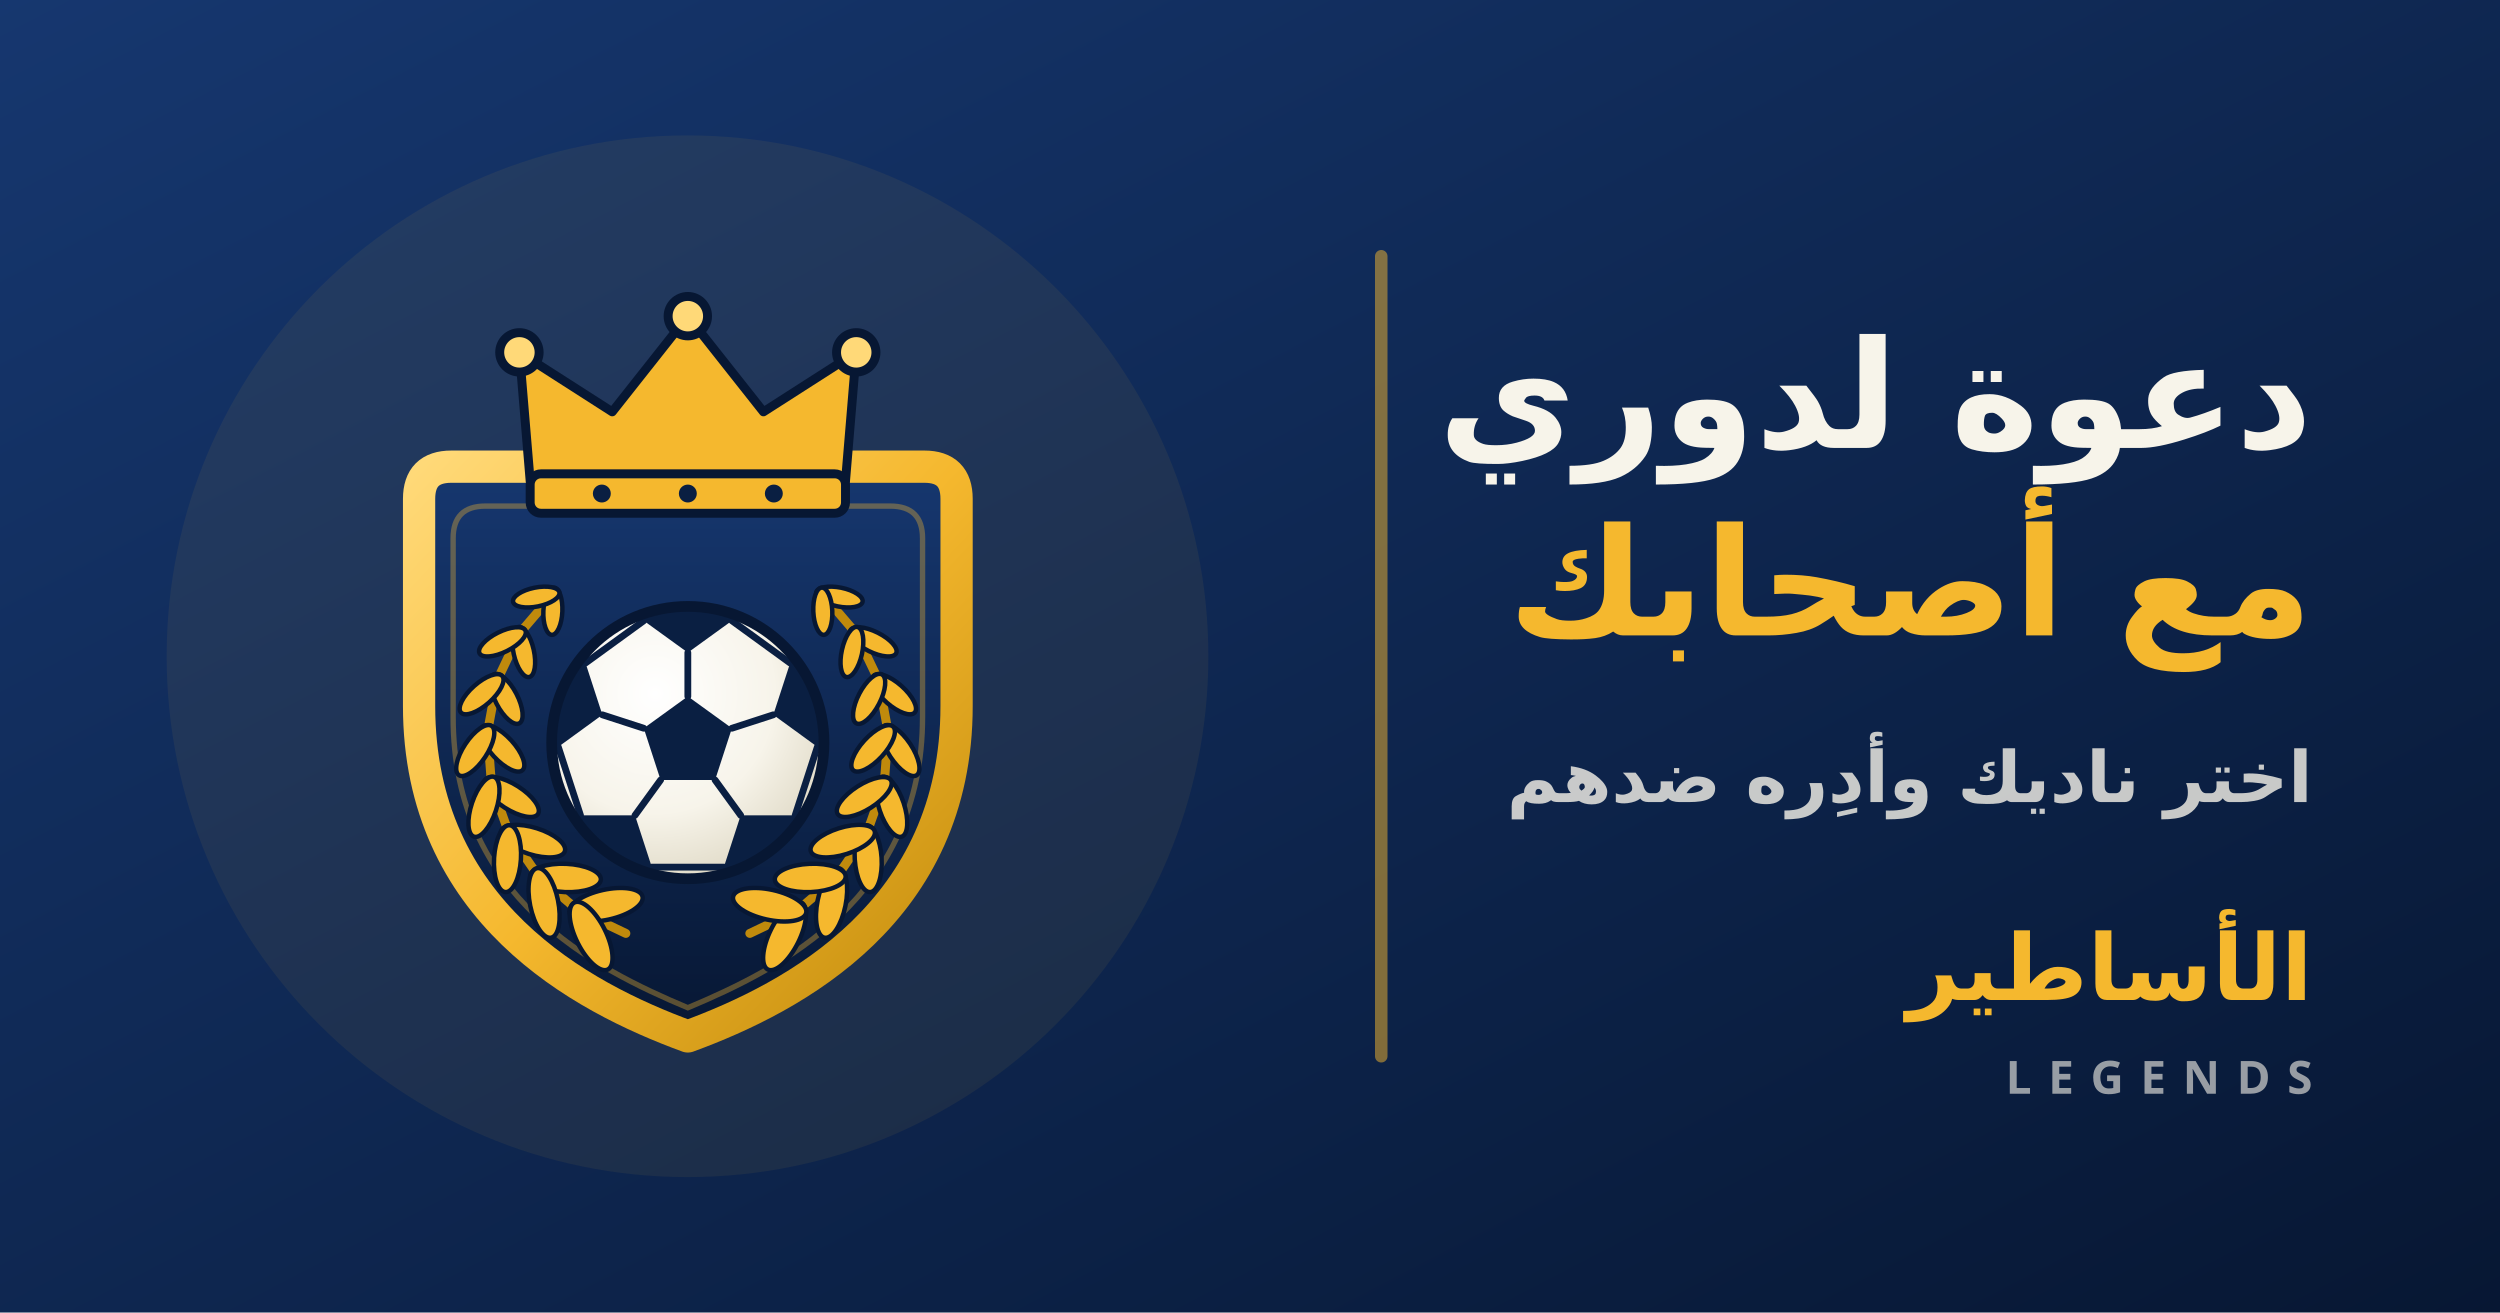
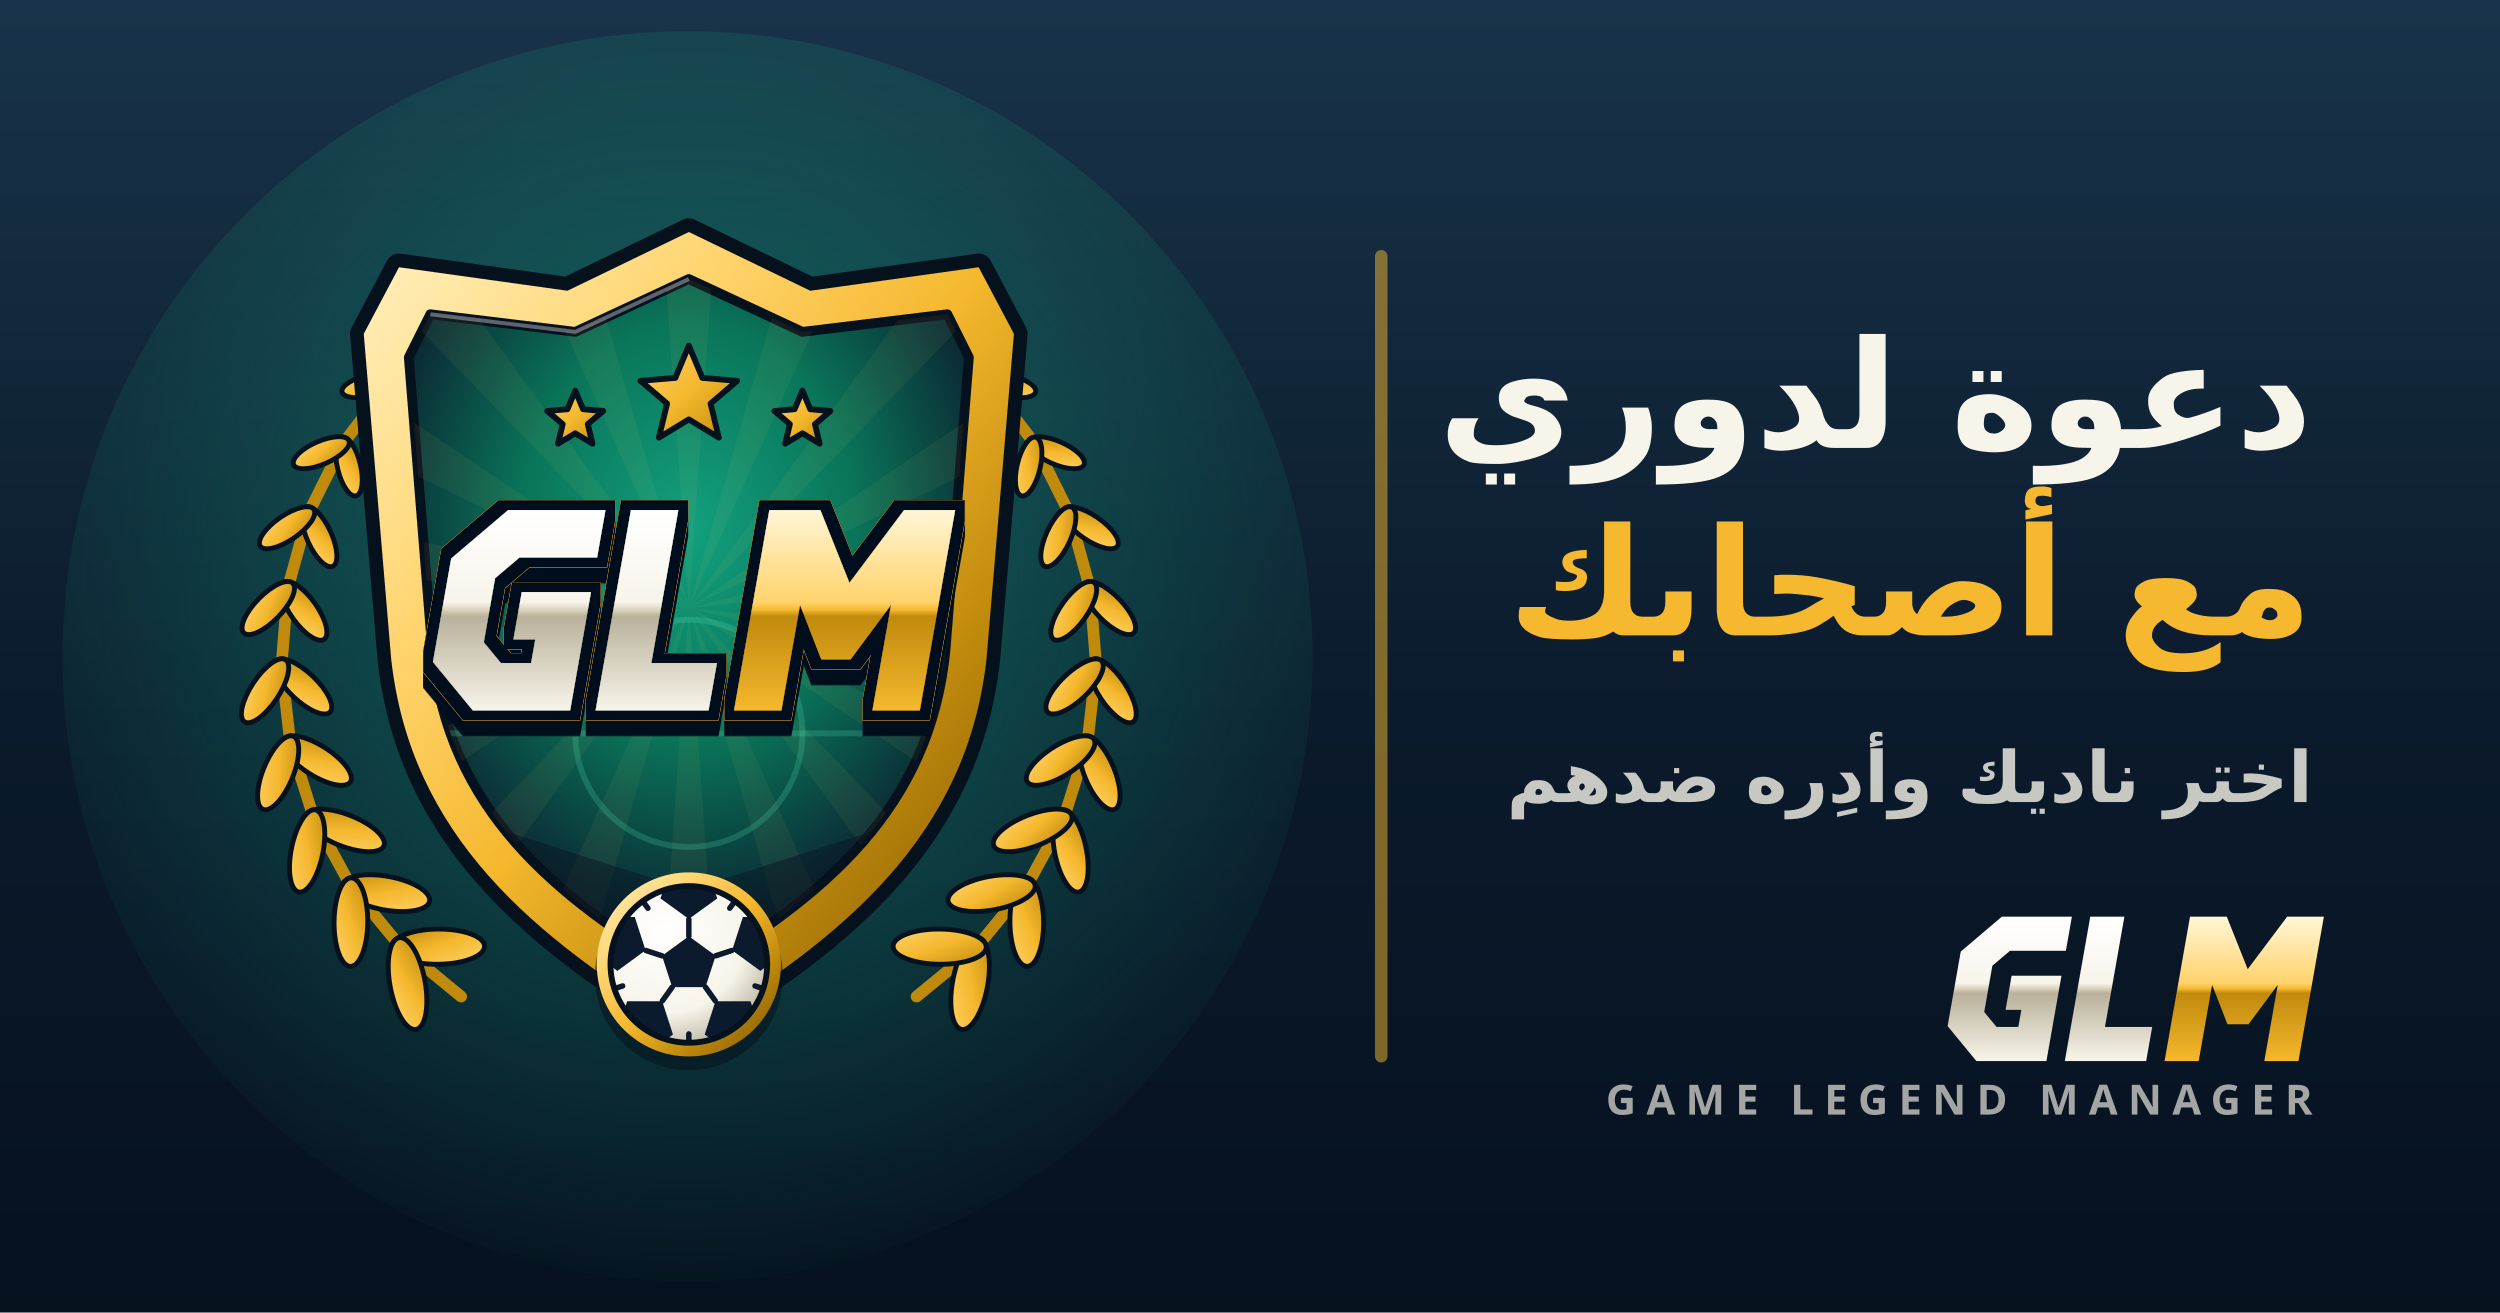
<svg xmlns="http://www.w3.org/2000/svg" viewBox="0 0 1200 630" width="1200" height="630">
  <defs>
-     <linearGradient id="shieldFill" x1="0" y1="0" x2="0" y2="1">
-       <stop offset="0" stop-color="#16376F" />
-       <stop offset="1" stop-color="#071733" />
+     <linearGradient id="inkFill" x1="0" y1="0" x2="0" y2="1">
+       <stop offset="0" stop-color="#183349" />
+       <stop offset=".55" stop-color="#0B1A2C" />
+       <stop offset="1" stop-color="#06111E" />
    </linearGradient>
-     <linearGradient id="rim" x1="0" y1="0" x2="1" y2="1">
-       <stop offset="0" stop-color="#FFD978" />
+     <linearGradient id="gold" x1="0" y1="0" x2="1" y2="1">
+       <stop offset="0" stop-color="#FFD36B" />
      <stop offset=".5" stop-color="#F5B82E" />
      <stop offset="1" stop-color="#C08A0C" />
    </linearGradient>
-     <radialGradient id="ballFill" cx=".38" cy=".32" r=".8">
+     <linearGradient id="rimMetal" x1="0" y1="0" x2="1" y2="1">
+       <stop offset="0" stop-color="#FFF1C2" />
+       <stop offset=".3" stop-color="#FFD36B" />
+       <stop offset=".5" stop-color="#F5B82E" />
+       <stop offset=".72" stop-color="#C08A0C" />
+       <stop offset="1" stop-color="#7A5206" />
+     </linearGradient>
+     <linearGradient id="metal" gradientUnits="userSpaceOnUse" x1="0" y1="0" x2="0" y2="110">
+       <stop offset="0" stop-color="#FFF6D6" />
+       <stop offset=".46" stop-color="#FFD36B" />
+       <stop offset=".5" stop-color="#F5B82E" />
+       <stop offset=".53" stop-color="#C08A0C" />
+       <stop offset="1" stop-color="#F5B82E" />
+     </linearGradient>
+     <linearGradient id="silver" gradientUnits="userSpaceOnUse" x1="0" y1="0" x2="0" y2="110">
      <stop offset="0" stop-color="#FFFFFF" />
-       <stop offset=".55" stop-color="#F7F4EA" />
-       <stop offset="1" stop-color="#D9D2BC" />
+       <stop offset=".46" stop-color="#F7F4EA" />
+       <stop offset=".5" stop-color="#D9D2BC" />
+       <stop offset=".53" stop-color="#B9B19A" />
+       <stop offset="1" stop-color="#F7F4EA" />
+     </linearGradient>
+     <radialGradient id="field" cx=".5" cy=".36" r=".78">
+       <stop offset="0" stop-color="#12A07E" />
+       <stop offset=".38" stop-color="#0A7559" />
+       <stop offset=".78" stop-color="#0B1A2C" />
+       <stop offset="1" stop-color="#06111E" />
    </radialGradient>
+     <radialGradient id="glow" cx=".5" cy=".42" r=".6">
+       <stop offset="0" stop-color="#12A07E" stop-opacity=".55" />
+       <stop offset="1" stop-color="#12A07E" stop-opacity="0" />
+     </radialGradient>
+     <radialGradient id="ballSkin" cx=".35" cy=".3" r=".85">
+       <stop offset="0" stop-color="#FFFFFF" />
+       <stop offset=".6" stop-color="#F7F4EA" />
+       <stop offset="1" stop-color="#A9A28C" />
+     </radialGradient>
+     <clipPath id="crestIn">
+       <path d="M256 68 L314 95 L388 86 L399 108 L387 258 C379 338 326 383 256 424 C186 383 133 338 125 258 L113 108 L124 86 L198 95 Z" />
+     </clipPath>
+     <filter id="sticker" x="-25%" y="-30%" width="150%" height="170%">
+       <feMorphology in="SourceAlpha" operator="dilate" radius="5" result="o1" />
+       <feFlood flood-color="#06111E" />
+       <feComposite in2="o1" operator="in" result="ink1" />
+       <feMorphology in="SourceAlpha" operator="dilate" radius="9" result="o2" />
+       <feFlood flood-color="#F5B82E" />
+       <feComposite in2="o2" operator="in" result="gold2" />
+       <feMorphology in="SourceAlpha" operator="dilate" radius="12" result="o3" />
+       <feFlood flood-color="#06111E" />
+       <feComposite in2="o3" operator="in" result="ink3" />
+       <feOffset in="ink3" dy="8" result="drop" />
+       <feMerge>
+         <feMergeNode in="drop" />
+         <feMergeNode in="ink3" />
+         <feMergeNode in="gold2" />
+         <feMergeNode in="ink1" />
+         <feMergeNode in="SourceGraphic" />
+       </feMerge>
+     </filter>
  </defs>
-   <defs>
-     <linearGradient id="ogFill" x1="0" y1="0" x2="1" y2="1">
-       <stop offset="0" stop-color="#16376F" />
-       <stop offset="1" stop-color="#071733" />
-     </linearGradient>
-   </defs>
-   <rect width="1200" height="630" fill="url(#ogFill)" />
-   <circle cx="330" cy="315" r="250" fill="#F5B82E" opacity=".07" />
-   <g transform="translate(110 95) scale(.86)">
-     <path d="M124 150 L388 150 Q406 150 406 168 L406 283.6 C406 398 316 446 256 468 C196 446 106 398 106 283.6 L106 168 Q106 150 124 150 Z" fill="url(#shieldFill)" stroke="url(#rim)" stroke-width="18" stroke-linejoin="round" />
-     <path d="M143 172 L369 172 Q387 172 387 190 L387 289.6 C387 390.4 308.4 430 256 452 C203.6 430 125 390.4 125 289.6 L125 190 Q125 172 143 172 Z" fill="none" stroke="#F5B82E" stroke-opacity=".35" stroke-width="3" />
-     <path d="M290.6 410.5 L317 397.9 L339.2 378.9 L355.8 354.8 L365.6 327.3 L367.8 298.1 L362.5 269.4 L349.9 243 L330.9 220.8" fill="none" stroke="#C08A0C" stroke-width="5" stroke-linecap="round" stroke-linejoin="round" />
-     <ellipse cx="317" cy="397.9" rx="20.9" ry="8.4" fill="#F5B82E" stroke="#071733" stroke-width="2.5" transform="rotate(-63.5 317 397.9) translate(-15.7 0)" />
-     <ellipse cx="317" cy="397.9" rx="20.9" ry="8.4" fill="#F5B82E" stroke="#071733" stroke-width="2.5" transform="rotate(12.5 317 397.9) translate(-15.7 0)" />
-     <ellipse cx="339.2" cy="378.9" rx="19.8" ry="7.9" fill="#F5B82E" stroke="#071733" stroke-width="2.5" transform="rotate(-78.5 339.2 378.9) translate(-14.9 0)" />
-     <ellipse cx="339.2" cy="378.9" rx="19.8" ry="7.9" fill="#F5B82E" stroke="#071733" stroke-width="2.5" transform="rotate(-2.5 339.2 378.9) translate(-14.9 0)" />
-     <ellipse cx="355.8" cy="354.8" rx="18.7" ry="7.5" fill="#F5B82E" stroke="#071733" stroke-width="2.5" transform="rotate(-93.5 355.8 354.8) translate(-14 0)" />
-     <ellipse cx="355.8" cy="354.8" rx="18.7" ry="7.5" fill="#F5B82E" stroke="#071733" stroke-width="2.5" transform="rotate(-17.5 355.8 354.8) translate(-14 0)" />
-     <ellipse cx="365.6" cy="327.3" rx="17.6" ry="7" fill="#F5B82E" stroke="#071733" stroke-width="2.5" transform="rotate(-108.5 365.6 327.3) translate(-13.2 0)" />
-     <ellipse cx="365.6" cy="327.3" rx="17.6" ry="7" fill="#F5B82E" stroke="#071733" stroke-width="2.5" transform="rotate(-32.5 365.6 327.3) translate(-13.2 0)" />
-     <ellipse cx="367.8" cy="298.1" rx="16.5" ry="6.6" fill="#F5B82E" stroke="#071733" stroke-width="2.5" transform="rotate(-123.5 367.8 298.1) translate(-12.4 0)" />
-     <ellipse cx="367.8" cy="298.1" rx="16.5" ry="6.6" fill="#F5B82E" stroke="#071733" stroke-width="2.5" transform="rotate(-47.5 367.8 298.1) translate(-12.4 0)" />
-     <ellipse cx="362.5" cy="269.4" rx="15.4" ry="6.2" fill="#F5B82E" stroke="#071733" stroke-width="2.5" transform="rotate(-138.5 362.5 269.4) translate(-11.5 0)" />
-     <ellipse cx="362.5" cy="269.4" rx="15.4" ry="6.2" fill="#F5B82E" stroke="#071733" stroke-width="2.5" transform="rotate(-62.5 362.5 269.4) translate(-11.5 0)" />
-     <ellipse cx="349.9" cy="243" rx="14.3" ry="5.7" fill="#F5B82E" stroke="#071733" stroke-width="2.5" transform="rotate(-153.5 349.9 243) translate(-10.7 0)" />
-     <ellipse cx="349.9" cy="243" rx="14.3" ry="5.7" fill="#F5B82E" stroke="#071733" stroke-width="2.5" transform="rotate(-77.5 349.9 243) translate(-10.7 0)" />
-     <ellipse cx="330.9" cy="220.8" rx="13.2" ry="5.3" fill="#F5B82E" stroke="#071733" stroke-width="2.5" transform="rotate(-168.5 330.9 220.8) translate(-9.9 0)" />
-     <ellipse cx="330.9" cy="220.8" rx="13.2" ry="5.3" fill="#F5B82E" stroke="#071733" stroke-width="2.5" transform="rotate(-92.5 330.9 220.8) translate(-9.9 0)" />
-     <path d="M221.4 410.5 L195 397.9 L172.8 378.9 L156.2 354.8 L146.4 327.3 L144.2 298.1 L149.5 269.4 L162.1 243 L181.1 220.8" fill="none" stroke="#C08A0C" stroke-width="5" stroke-linecap="round" stroke-linejoin="round" />
-     <ellipse cx="195" cy="397.9" rx="20.9" ry="8.4" fill="#F5B82E" stroke="#071733" stroke-width="2.5" transform="rotate(-192.5 195 397.9) translate(-15.7 0)" />
-     <ellipse cx="195" cy="397.9" rx="20.9" ry="8.4" fill="#F5B82E" stroke="#071733" stroke-width="2.5" transform="rotate(-116.5 195 397.9) translate(-15.7 0)" />
-     <ellipse cx="172.8" cy="378.9" rx="19.8" ry="7.9" fill="#F5B82E" stroke="#071733" stroke-width="2.5" transform="rotate(-177.5 172.8 378.9) translate(-14.9 0)" />
-     <ellipse cx="172.8" cy="378.9" rx="19.8" ry="7.9" fill="#F5B82E" stroke="#071733" stroke-width="2.5" transform="rotate(-101.5 172.8 378.9) translate(-14.9 0)" />
-     <ellipse cx="156.2" cy="354.8" rx="18.7" ry="7.5" fill="#F5B82E" stroke="#071733" stroke-width="2.5" transform="rotate(-162.5 156.2 354.8) translate(-14 0)" />
-     <ellipse cx="156.2" cy="354.8" rx="18.7" ry="7.5" fill="#F5B82E" stroke="#071733" stroke-width="2.5" transform="rotate(-86.5 156.2 354.8) translate(-14 0)" />
-     <ellipse cx="146.4" cy="327.3" rx="17.6" ry="7" fill="#F5B82E" stroke="#071733" stroke-width="2.5" transform="rotate(-147.5 146.4 327.3) translate(-13.2 0)" />
-     <ellipse cx="146.4" cy="327.3" rx="17.6" ry="7" fill="#F5B82E" stroke="#071733" stroke-width="2.5" transform="rotate(-71.5 146.4 327.3) translate(-13.2 0)" />
-     <ellipse cx="144.2" cy="298.1" rx="16.5" ry="6.6" fill="#F5B82E" stroke="#071733" stroke-width="2.5" transform="rotate(-132.5 144.2 298.1) translate(-12.4 0)" />
-     <ellipse cx="144.2" cy="298.1" rx="16.5" ry="6.6" fill="#F5B82E" stroke="#071733" stroke-width="2.5" transform="rotate(-56.5 144.2 298.1) translate(-12.4 0)" />
-     <ellipse cx="149.5" cy="269.4" rx="15.4" ry="6.2" fill="#F5B82E" stroke="#071733" stroke-width="2.5" transform="rotate(-117.5 149.5 269.4) translate(-11.5 0)" />
-     <ellipse cx="149.5" cy="269.4" rx="15.4" ry="6.2" fill="#F5B82E" stroke="#071733" stroke-width="2.5" transform="rotate(-41.5 149.5 269.4) translate(-11.5 0)" />
-     <ellipse cx="162.1" cy="243" rx="14.3" ry="5.7" fill="#F5B82E" stroke="#071733" stroke-width="2.5" transform="rotate(-102.5 162.1 243) translate(-10.7 0)" />
-     <ellipse cx="162.1" cy="243" rx="14.3" ry="5.7" fill="#F5B82E" stroke="#071733" stroke-width="2.5" transform="rotate(-26.5 162.1 243) translate(-10.7 0)" />
-     <ellipse cx="181.1" cy="220.8" rx="13.2" ry="5.3" fill="#F5B82E" stroke="#071733" stroke-width="2.5" transform="rotate(-87.5 181.1 220.8) translate(-9.9 0)" />
-     <ellipse cx="181.1" cy="220.8" rx="13.2" ry="5.3" fill="#F5B82E" stroke="#071733" stroke-width="2.5" transform="rotate(-11.5 181.1 220.8) translate(-9.9 0)" />
-     <clipPath id="ballClip">
-       <circle cx="256" cy="304" r="76" />
+   <rect width="1200" height="630" fill="url(#inkFill)" />
+   <circle cx="330" cy="315" r="300" fill="url(#glow)" />
+   <g transform="translate(90 70) scale(.94)">
+     <path d="M372.3 434.4 L403.1 409.1 L428.4 378.3 L447.5 343.3 L459.5 305.2 L464.0 265.6 L460.8 225.9 L450.2 187.5 L432.4 151.8 L408.1 120.1" fill="none" stroke="#C08A0C" stroke-width="6" stroke-linecap="round" stroke-linejoin="round" />
+     <ellipse cx="403.1" cy="409.1" rx="23.8" ry="9.0" fill="url(#gold)" stroke="#06111E" stroke-width="2.5" transform="rotate(-79.5 403.1 409.1) translate(-19.0 0)" />
+     <ellipse cx="403.1" cy="409.1" rx="23.8" ry="9.0" fill="url(#gold)" stroke="#06111E" stroke-width="2.5" transform="rotate(0.5 403.1 409.1) translate(-19.0 0)" />
+     <ellipse cx="428.4" cy="378.3" rx="22.6" ry="8.6" fill="url(#gold)" stroke="#06111E" stroke-width="2.5" transform="rotate(-90.5 428.4 378.3) translate(-18.1 0)" />
+     <ellipse cx="428.4" cy="378.3" rx="22.6" ry="8.6" fill="url(#gold)" stroke="#06111E" stroke-width="2.5" transform="rotate(-10.5 428.4 378.3) translate(-18.1 0)" />
+     <ellipse cx="447.5" cy="343.3" rx="21.4" ry="8.1" fill="url(#gold)" stroke="#06111E" stroke-width="2.5" transform="rotate(-101.5 447.5 343.3) translate(-17.1 0)" />
+     <ellipse cx="447.5" cy="343.3" rx="21.4" ry="8.1" fill="url(#gold)" stroke="#06111E" stroke-width="2.5" transform="rotate(-21.5 447.5 343.3) translate(-17.1 0)" />
+     <ellipse cx="459.5" cy="305.2" rx="20.2" ry="7.7" fill="url(#gold)" stroke="#06111E" stroke-width="2.5" transform="rotate(-112.5 459.5 305.2) translate(-16.2 0)" />
+     <ellipse cx="459.5" cy="305.2" rx="20.2" ry="7.7" fill="url(#gold)" stroke="#06111E" stroke-width="2.5" transform="rotate(-32.5 459.5 305.2) translate(-16.2 0)" />
+     <ellipse cx="464.0" cy="265.6" rx="19.0" ry="7.2" fill="url(#gold)" stroke="#06111E" stroke-width="2.5" transform="rotate(-123.5 464.0 265.6) translate(-15.2 0)" />
+     <ellipse cx="464.0" cy="265.6" rx="19.0" ry="7.2" fill="url(#gold)" stroke="#06111E" stroke-width="2.5" transform="rotate(-43.5 464.0 265.6) translate(-15.2 0)" />
+     <ellipse cx="460.8" cy="225.9" rx="17.8" ry="6.8" fill="url(#gold)" stroke="#06111E" stroke-width="2.5" transform="rotate(-134.5 460.8 225.9) translate(-14.2 0)" />
+     <ellipse cx="460.8" cy="225.9" rx="17.8" ry="6.8" fill="url(#gold)" stroke="#06111E" stroke-width="2.5" transform="rotate(-54.5 460.8 225.9) translate(-14.2 0)" />
+     <ellipse cx="450.2" cy="187.5" rx="16.6" ry="6.3" fill="url(#gold)" stroke="#06111E" stroke-width="2.5" transform="rotate(-145.5 450.2 187.5) translate(-13.3 0)" />
+     <ellipse cx="450.2" cy="187.5" rx="16.6" ry="6.3" fill="url(#gold)" stroke="#06111E" stroke-width="2.5" transform="rotate(-65.5 450.2 187.5) translate(-13.3 0)" />
+     <ellipse cx="432.4" cy="151.8" rx="15.4" ry="5.9" fill="url(#gold)" stroke="#06111E" stroke-width="2.5" transform="rotate(-156.5 432.4 151.8) translate(-12.3 0)" />
+     <ellipse cx="432.4" cy="151.8" rx="15.4" ry="5.9" fill="url(#gold)" stroke="#06111E" stroke-width="2.5" transform="rotate(-76.5 432.4 151.8) translate(-12.3 0)" />
+     <ellipse cx="408.1" cy="120.1" rx="14.2" ry="5.4" fill="url(#gold)" stroke="#06111E" stroke-width="2.5" transform="rotate(-167.5 408.1 120.1) translate(-11.4 0)" />
+     <ellipse cx="408.1" cy="120.1" rx="14.2" ry="5.4" fill="url(#gold)" stroke="#06111E" stroke-width="2.5" transform="rotate(-87.5 408.1 120.1) translate(-11.4 0)" />
+     <path d="M139.7 434.4 L108.9 409.1 L83.6 378.3 L64.5 343.3 L52.5 305.2 L48.0 265.6 L51.2 225.9 L61.8 187.5 L79.6 151.8 L103.9 120.1" fill="none" stroke="#C08A0C" stroke-width="6" stroke-linecap="round" stroke-linejoin="round" />
+     <ellipse cx="108.9" cy="409.1" rx="23.8" ry="9.0" fill="url(#gold)" stroke="#06111E" stroke-width="2.5" transform="rotate(-180.5 108.9 409.1) translate(-19.0 0)" />
+     <ellipse cx="108.9" cy="409.1" rx="23.8" ry="9.0" fill="url(#gold)" stroke="#06111E" stroke-width="2.5" transform="rotate(-100.5 108.9 409.1) translate(-19.0 0)" />
+     <ellipse cx="83.6" cy="378.3" rx="22.6" ry="8.6" fill="url(#gold)" stroke="#06111E" stroke-width="2.5" transform="rotate(-169.5 83.6 378.3) translate(-18.1 0)" />
+     <ellipse cx="83.6" cy="378.3" rx="22.6" ry="8.6" fill="url(#gold)" stroke="#06111E" stroke-width="2.5" transform="rotate(-89.5 83.6 378.3) translate(-18.1 0)" />
+     <ellipse cx="64.5" cy="343.3" rx="21.4" ry="8.1" fill="url(#gold)" stroke="#06111E" stroke-width="2.5" transform="rotate(-158.5 64.5 343.3) translate(-17.1 0)" />
+     <ellipse cx="64.5" cy="343.3" rx="21.4" ry="8.1" fill="url(#gold)" stroke="#06111E" stroke-width="2.5" transform="rotate(-78.5 64.5 343.3) translate(-17.1 0)" />
+     <ellipse cx="52.5" cy="305.2" rx="20.2" ry="7.7" fill="url(#gold)" stroke="#06111E" stroke-width="2.5" transform="rotate(-147.5 52.5 305.2) translate(-16.2 0)" />
+     <ellipse cx="52.5" cy="305.2" rx="20.2" ry="7.7" fill="url(#gold)" stroke="#06111E" stroke-width="2.5" transform="rotate(-67.5 52.5 305.2) translate(-16.2 0)" />
+     <ellipse cx="48.0" cy="265.6" rx="19.0" ry="7.2" fill="url(#gold)" stroke="#06111E" stroke-width="2.5" transform="rotate(-136.5 48.0 265.6) translate(-15.2 0)" />
+     <ellipse cx="48.0" cy="265.6" rx="19.0" ry="7.2" fill="url(#gold)" stroke="#06111E" stroke-width="2.5" transform="rotate(-56.5 48.0 265.6) translate(-15.2 0)" />
+     <ellipse cx="51.2" cy="225.9" rx="17.8" ry="6.8" fill="url(#gold)" stroke="#06111E" stroke-width="2.5" transform="rotate(-125.5 51.2 225.9) translate(-14.2 0)" />
+     <ellipse cx="51.2" cy="225.9" rx="17.8" ry="6.8" fill="url(#gold)" stroke="#06111E" stroke-width="2.5" transform="rotate(-45.5 51.2 225.9) translate(-14.2 0)" />
+     <ellipse cx="61.8" cy="187.5" rx="16.6" ry="6.3" fill="url(#gold)" stroke="#06111E" stroke-width="2.5" transform="rotate(-114.5 61.8 187.5) translate(-13.3 0)" />
+     <ellipse cx="61.8" cy="187.5" rx="16.6" ry="6.3" fill="url(#gold)" stroke="#06111E" stroke-width="2.5" transform="rotate(-34.5 61.8 187.5) translate(-13.3 0)" />
+     <ellipse cx="79.6" cy="151.8" rx="15.4" ry="5.9" fill="url(#gold)" stroke="#06111E" stroke-width="2.5" transform="rotate(-103.5 79.6 151.8) translate(-12.3 0)" />
+     <ellipse cx="79.6" cy="151.8" rx="15.4" ry="5.9" fill="url(#gold)" stroke="#06111E" stroke-width="2.5" transform="rotate(-23.5 79.6 151.8) translate(-12.3 0)" />
+     <ellipse cx="103.9" cy="120.1" rx="14.2" ry="5.4" fill="url(#gold)" stroke="#06111E" stroke-width="2.5" transform="rotate(-92.5 103.9 120.1) translate(-11.4 0)" />
+     <ellipse cx="103.9" cy="120.1" rx="14.2" ry="5.4" fill="url(#gold)" stroke="#06111E" stroke-width="2.5" transform="rotate(-12.5 103.9 120.1) translate(-11.4 0)" />
+     <path d="M256 44 L318 74 L404 62 L422 96 L408 262 C398 352 336 404 256 452 C176 404 114 352 104 262 L90 96 L108 62 L194 74 Z" fill="#06111E" stroke="#06111E" stroke-width="14" stroke-linejoin="round" />
+     <path d="M256 44 L318 74 L404 62 L422 96 L408 262 C398 352 336 404 256 452 C176 404 114 352 104 262 L90 96 L108 62 L194 74 Z" fill="url(#rimMetal)" />
+     <path d="M256 68 L314 95 L388 86 L399 108 L387 258 C379 338 326 383 256 424 C186 383 133 338 125 258 L113 108 L124 86 L198 95 Z" fill="url(#field)" stroke="#06111E" stroke-width="5" stroke-linejoin="round" />
+     <g clip-path="url(#crestIn)">
+       <path d="M256 236 L228 -163 L284 -163 Z M256 236 L366 -149 L419 -129 Z M256 236 L491 -88 L534 -52 Z M256 236 L588 12 L616 61 Z M256 236 L644 139 L654 194 Z M256 236 L654 278 L644 333 Z M256 236 L616 411 L588 460 Z M256 236 L534 524 L491 560 Z M256 236 L419 601 L366 621 Z M256 236 L284 635 L228 635 Z M256 236 L146 621 L93 601 Z M256 236 L21 560 L-22 524 Z M256 236 L-76 460 L-104 411 Z M256 236 L-132 333 L-142 278 Z M256 236 L-142 194 L-132 139 Z M256 236 L-104 61 L-76 12 Z M256 236 L-22 -52 L21 -88 Z M256 236 L93 -129 L146 -149 Z" fill="#FFD36B" opacity=".055" />
+       <path d="M100 300 H412" stroke="#4FE0B5" stroke-opacity=".22" stroke-width="3" />
+       <circle cx="256" cy="300" r="58" fill="none" stroke="#4FE0B5" stroke-opacity=".22" stroke-width="3" />
+       <path d="M100 330 L256 380 L412 330 V460 H100 Z" fill="#06111E" opacity=".45" />
+     </g>
+     <path d="M124 86 L198 95 L256 68" fill="none" stroke="#FFFFFF" stroke-opacity=".35" stroke-width="2" />
+     <path d="M256.0 102.0 L262.9 118.5 L280.7 120.0 L267.1 131.6 L271.3 149.0 L256.0 139.7 L240.7 149.0 L244.9 131.6 L231.3 120.0 L249.1 118.5 Z" fill="url(#gold)" stroke="#06111E" stroke-width="3" stroke-linejoin="round" />
+     <path d="M198.0 125.0 L202.0 134.5 L212.3 135.4 L204.4 142.1 L206.8 152.1 L198.0 146.8 L189.2 152.1 L191.6 142.1 L183.7 135.4 L194.0 134.5 Z" fill="url(#gold)" stroke="#06111E" stroke-width="3" stroke-linejoin="round" />
+     <path d="M314.0 125.0 L318.0 134.5 L328.3 135.4 L320.4 142.1 L322.8 152.1 L314.0 146.8 L305.2 152.1 L307.6 142.1 L299.7 135.4 L310.0 134.5 Z" fill="url(#gold)" stroke="#06111E" stroke-width="3" stroke-linejoin="round" />
+     <g filter="url(#sticker)">
+       <g transform="translate(130 186) scale(0.93) translate(136 55) skewX(-10) translate(-136 -55)">
+         <path d="M80 13 H32 L13 32 V78 L32 97 H67 V58 H42" fill="none" stroke="url(#silver)" stroke-width="26" stroke-linejoin="miter" />
+         <path d="M107 0 V97 H156" fill="none" stroke="url(#silver)" stroke-width="26" stroke-linejoin="miter" />
+         <path d="M170 110 V0 H198 L221 40 L244 0 H272 V110 H246 V52 L229 82 H213 L196 52 V110 Z" fill="url(#metal)" />
+       </g>
+     </g>
+     <clipPath id="crestBall">
+       <circle cx="256" cy="418" r="40" />
    </clipPath>
-     <circle cx="256" cy="304" r="76" fill="url(#ballFill)" />
-     <g clip-path="url(#ballClip)">
-       <g fill="#0A1F42">
-         <path d="M256 253.8 L231.4 236 L240.8 207.1 L271.2 207.1 L280.6 236 Z" />
-         <path d="M303.7 288.5 L313.1 259.6 L343.5 259.6 L352.9 288.5 L328.3 306.4 Z" />
-         <path d="M285.5 344.6 L315.9 344.6 L325.2 373.5 L300.7 391.3 L276.1 373.5 Z" />
-         <path d="M226.5 344.6 L235.9 373.5 L211.3 391.3 L186.8 373.5 L196.1 344.6 Z" />
-         <path d="M208.3 288.5 L183.7 306.4 L159.1 288.5 L168.5 259.6 L198.9 259.6 Z" />
-         <path d="M256 278.2 L280.6 296 L271.2 324.9 L240.8 324.9 L231.4 296 Z" />
-       </g>
-       <path d="M256 278.2 L256 253.8 M280.6 236 L313.1 259.6 M280.6 296 L303.7 288.5 M328.3 306.4 L315.9 344.6 M271.2 324.9 L285.5 344.6 M276.1 373.5 L235.9 373.5 M240.8 324.9 L226.5 344.6 M196.1 344.6 L183.7 306.4 M231.4 296 L208.3 288.5 M198.9 259.6 L231.4 236" stroke="#0A1F42" stroke-width="3.8" stroke-linecap="round" fill="none" />
+     <circle cx="256" cy="424" r="48" fill="#06111E" opacity=".55" />
+     <circle cx="256" cy="418" r="47" fill="url(#rimMetal)" />
+     <circle cx="256" cy="418" r="40" fill="url(#ballSkin)" />
+     <g clip-path="url(#crestBall)" fill="#0B1A2C">
+       <path d="M256.0 403.6 L269.7 413.6 L264.5 429.6 L247.5 429.6 L242.3 413.6 Z" />
+       <path d="M256.0 394.8 L241.5 384.3 L247.1 367.3 L264.9 367.3 L270.5 384.3 Z" />
+       <path d="M278.1 410.8 L283.6 393.8 L301.5 393.8 L307.0 410.8 L292.5 421.3 Z" />
+       <path d="M269.6 436.8 L287.5 436.8 L293.0 453.8 L278.6 464.3 L264.1 453.8 Z" />
+       <path d="M242.4 436.8 L247.9 453.8 L233.4 464.3 L219.0 453.8 L224.5 436.8 Z" />
+       <path d="M233.9 410.8 L219.5 421.3 L205.0 410.8 L210.5 393.8 L228.4 393.8 Z" />
+       <path d="M276.9 389.3 L280.7 384.1 M289.8 429.0 L295.9 431.0 M256.0 453.5 L256.0 459.9 M222.2 429.0 L216.1 431.0 M235.1 389.3 L231.3 384.1 M256.0 403.6 L256.0 395.0 M269.7 413.6 L277.9 410.9 M264.5 429.6 L269.5 436.6 M247.5 429.6 L242.5 436.6 M242.3 413.6 L234.1 410.9" stroke="#0B1A2C" stroke-width="2.8" stroke-linecap="round" />
    </g>
-     <circle cx="256" cy="304" r="76" fill="none" stroke="#071733" stroke-width="6" />
-     <path d="M168 158 L162 86.2 L213.8 119.4 L256 66 L298.2 119.4 L350 86.2 L344 158 Z" fill="#F5B82E" stroke="#071733" stroke-width="5" stroke-linejoin="round" />
-     <circle cx="162" cy="86.2" r="11" fill="#FFD978" stroke="#071733" stroke-width="5" />
-     <circle cx="256" cy="66" r="11" fill="#FFD978" stroke="#071733" stroke-width="5" />
-     <circle cx="350" cy="86.2" r="11" fill="#FFD978" stroke="#071733" stroke-width="5" />
-     <rect x="168" y="154" width="176" height="22" rx="6" fill="#F5B82E" stroke="#071733" stroke-width="5" />
-     <circle cx="208" cy="165" r="5" fill="#0A1F42" />
-     <circle cx="256" cy="165" r="5" fill="#0A1F42" />
-     <circle cx="304" cy="165" r="5" fill="#0A1F42" />
+     <circle cx="256" cy="418" r="40" fill="none" stroke="#06111E" stroke-width="3" />
  </g>
  <rect x="660" y="120" width="6" height="390" rx="3" fill="#F5B82E" opacity=".5" />
  <text x="1110" y="215" text-anchor="start" font-family="Alexandria, sans-serif" font-weight="800" font-size="72" fill="#F7F4EA" direction="rtl">دعوة لدوري</text>
  <text x="1110" y="305" text-anchor="start" font-family="Alexandria, sans-serif" font-weight="800" font-size="72" fill="#F5B82E" direction="rtl">مع أصحابك</text>
  <text x="1110" y="385" text-anchor="start" font-family="Alexandria, sans-serif" font-weight="700" font-size="34" fill="#F7F4EA" opacity=".8" direction="rtl">اختر ناديك وأدِره ضدهم</text>
-   <text x="1110" y="480" text-anchor="start" font-family="Alexandria, sans-serif" font-weight="800" font-size="44" fill="#F5B82E" direction="rtl">الأساطير</text>
-   <text x="1110" y="525" text-anchor="end" font-family="Alexandria, sans-serif" font-weight="800" font-size="22" letter-spacing="8" fill="#F7F4EA" opacity=".6">LEGENDS</text>
+   <g transform="translate(938 440) scale(0.63) translate(136 55) skewX(-10) translate(-136 -55)">
+     <path d="M80 13 H32 L13 32 V78 L32 97 H67 V58 H42" fill="none" stroke="url(#silver)" stroke-width="26" stroke-linejoin="miter" />
+     <path d="M107 0 V97 H156" fill="none" stroke="url(#silver)" stroke-width="26" stroke-linejoin="miter" />
+     <path d="M170 110 V0 H198 L221 40 L244 0 H272 V110 H246 V52 L229 82 H213 L196 52 V110 Z" fill="url(#metal)" />
+   </g>
+   <text x="1110" y="535" text-anchor="end" font-family="Alexandria, sans-serif" font-weight="800" font-size="20" letter-spacing="5" fill="#F7F4EA" opacity=".65">GAME LEGEND MANAGER</text>
</svg>
